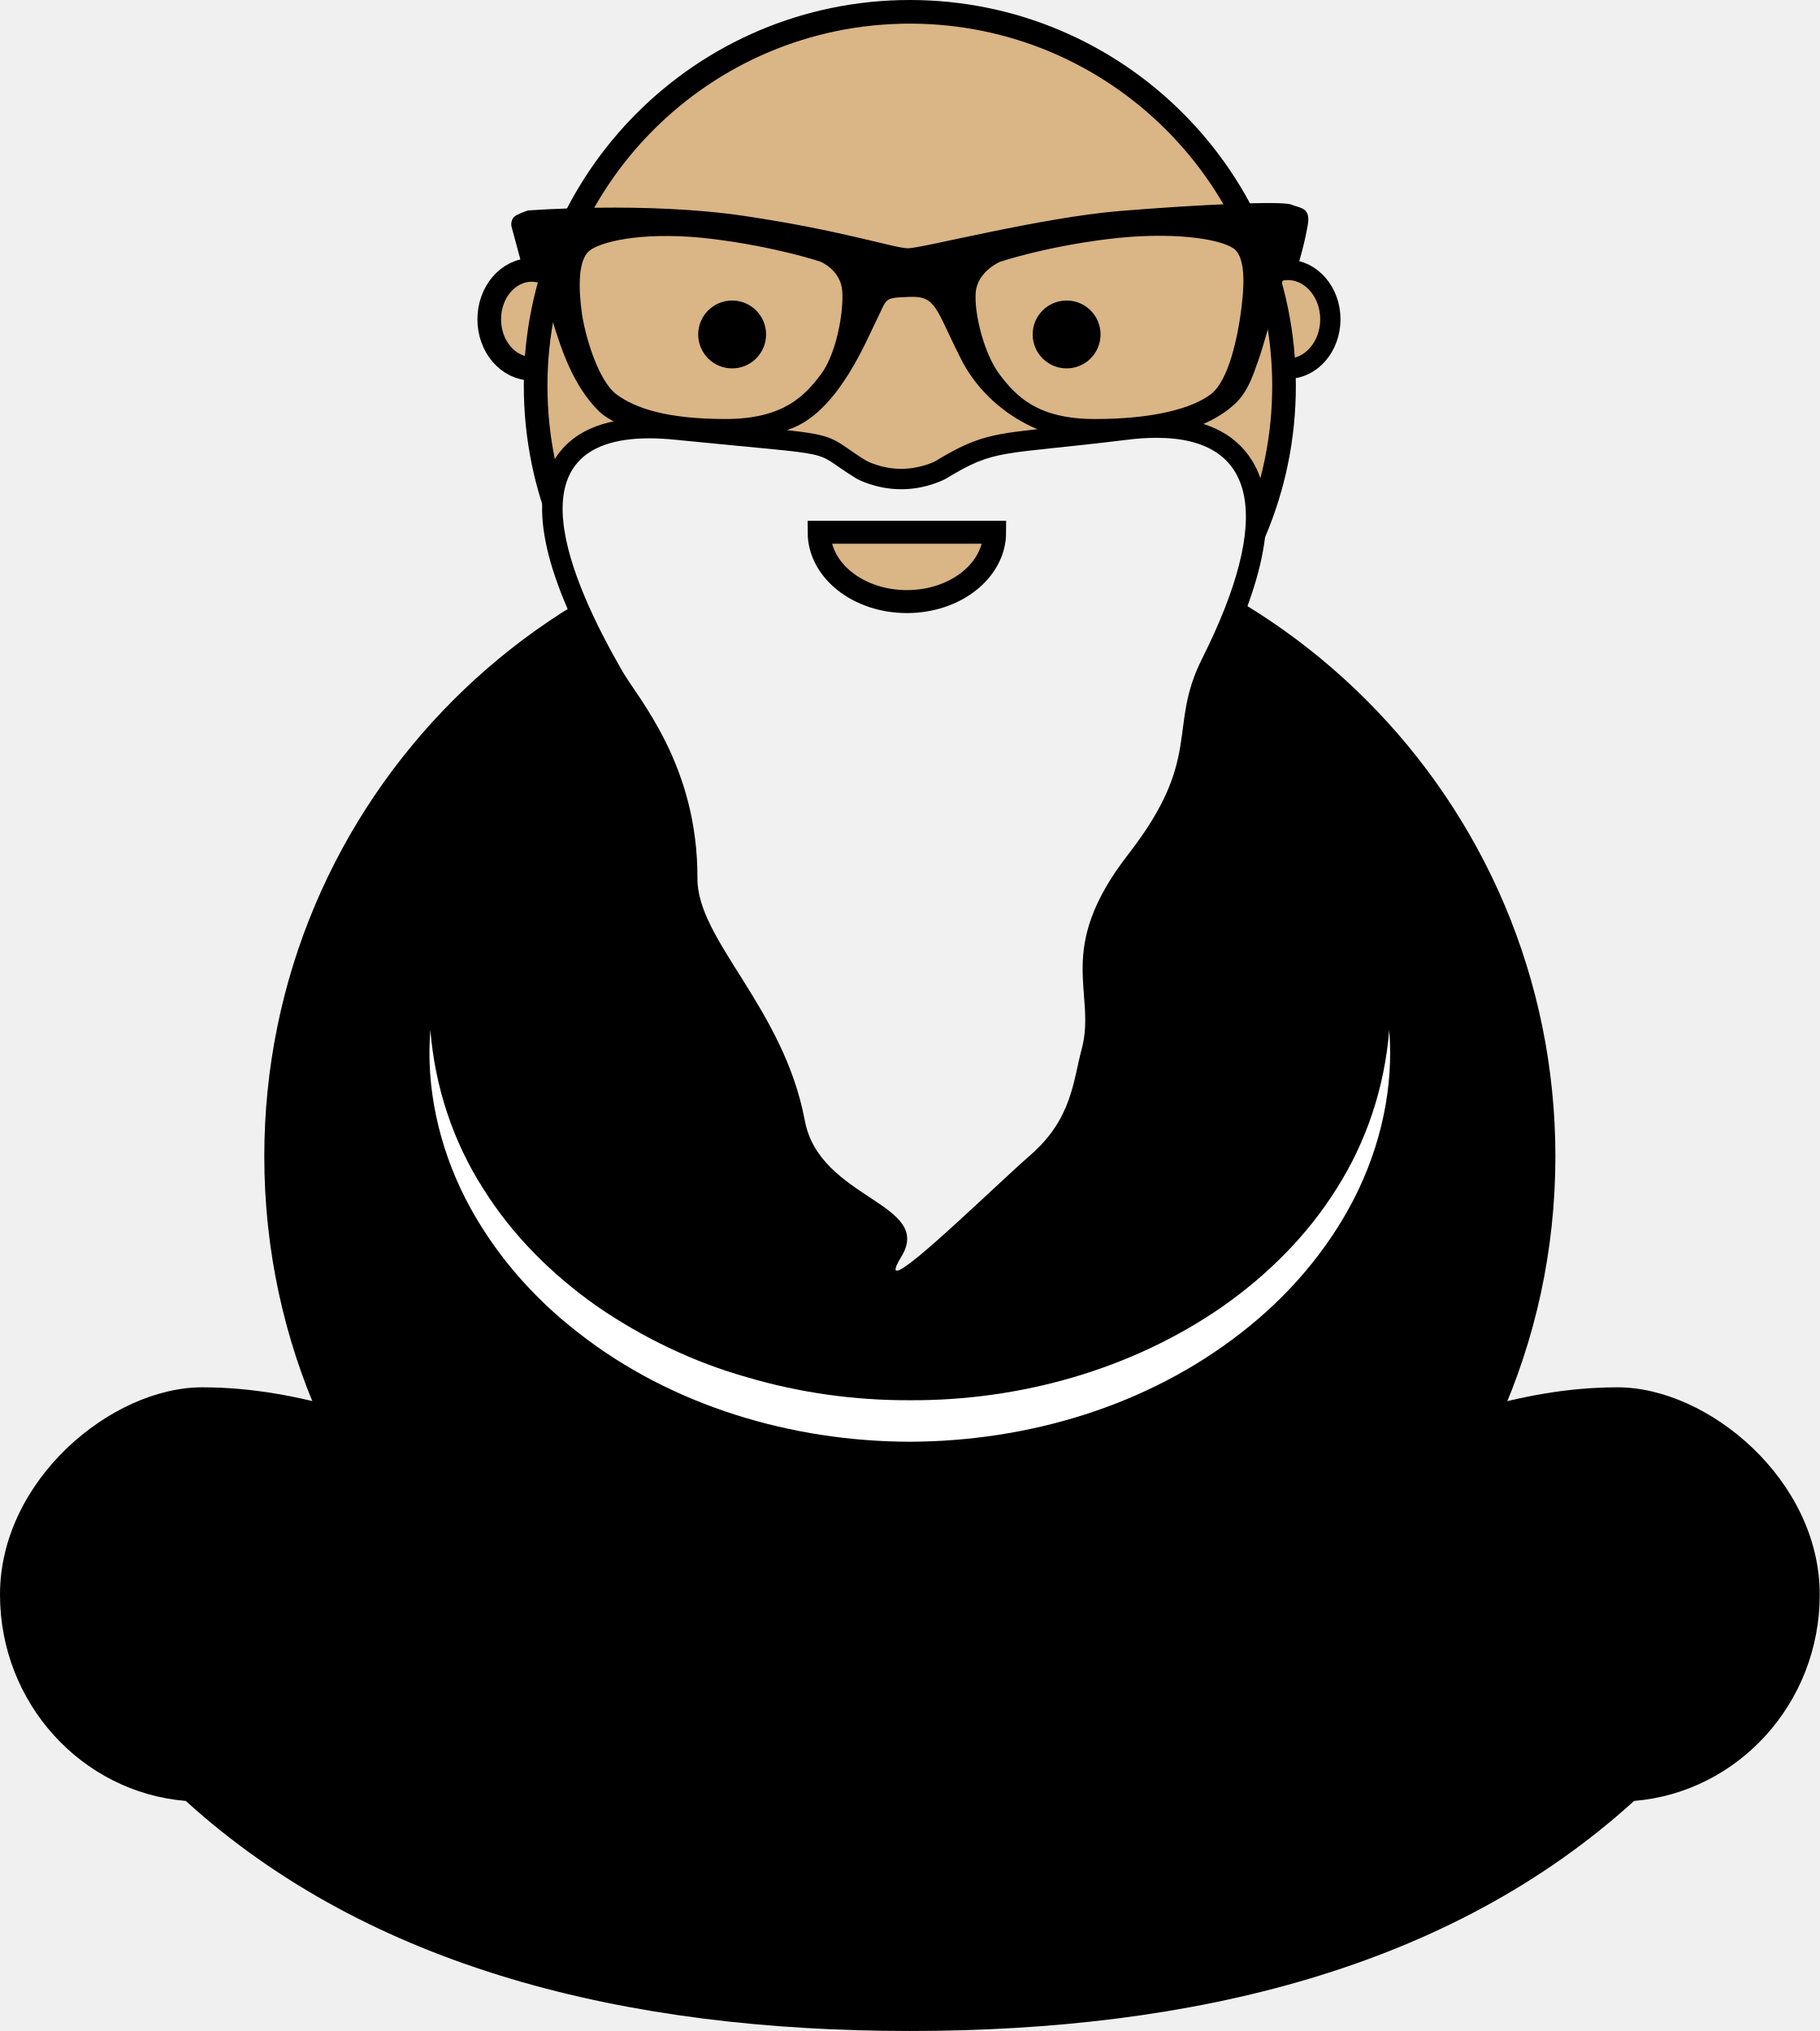
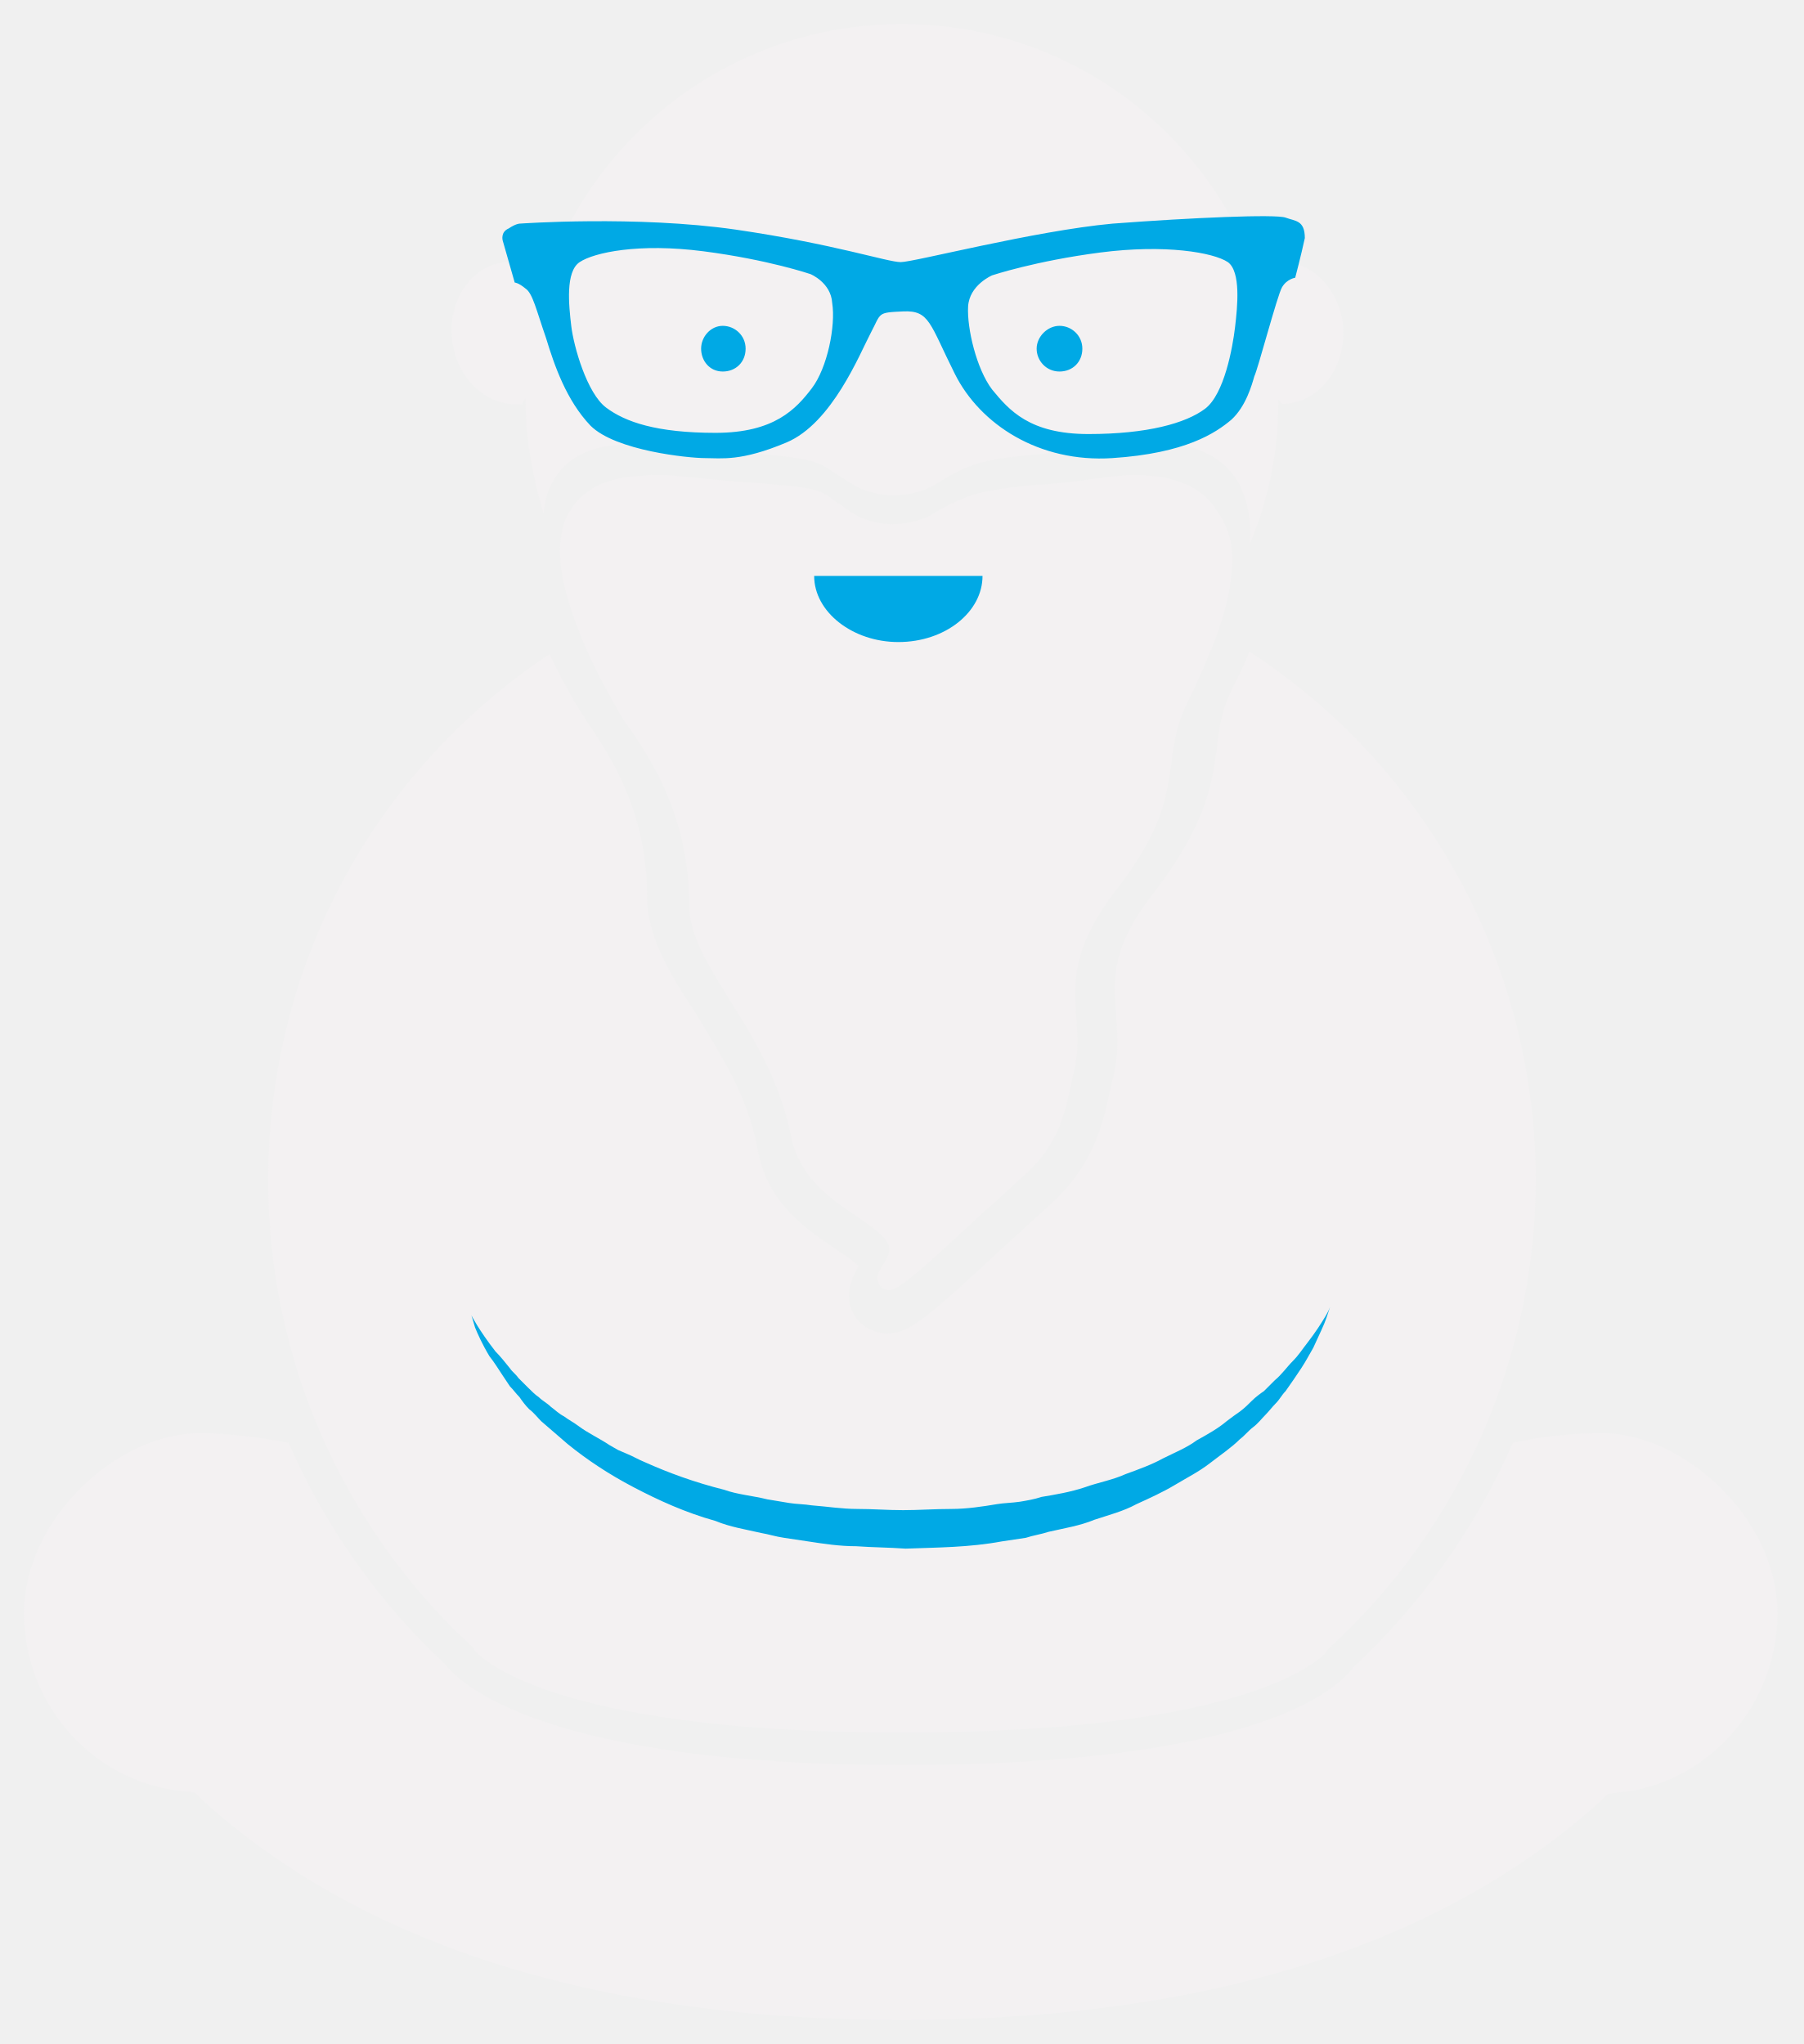
- <svg xmlns="http://www.w3.org/2000/svg" version="1.1" id="Layer_1" x="0px" y="0px" width="76.991px" height="85.94px" viewBox="6.9 -5.272 76.991 85.94" enable-background="new 6.9 -5.272 76.991 85.94" xml:space="preserve">
-   <path fill="#DAB586" stroke="#000000" stroke-miterlimit="10" d="M29.393,10.328c-0.992,0-1.794-0.936-1.794-2.089  s0.804-2.089,1.794-2.089c0.99,0,1.795,0.936,1.795,2.089" />
-   <path fill="#DAB586" stroke="#000000" stroke-width="0.858" stroke-miterlimit="10" d="M59.6,8.239  c0-1.153,0.803-2.089,1.789-2.089c0.988,0,1.797,0.936,1.797,2.089s-0.809,2.089-1.797,2.089" />
-   <path d="M83.891,62.202c0,4.603-3.461,8.368-7.854,8.731c-7.804,7.086-18.64,9.732-30.639,9.734  c-12.002-0.002-22.838-2.65-30.638-9.734C10.361,70.57,6.9,66.8,6.9,62.202c0-4.845,4.716-8.771,8.555-8.771  c8.446,0,14.306,6.063,30.13,6.063H45.21c15.819,0,21.687-6.063,30.129-6.063C79.173,53.432,83.891,57.357,83.891,62.202" />
-   <path d="M26.808,63.673c-5.369-4.985-8.726-12.106-8.726-20.013c0-15.084,12.229-27.312,27.314-27.312  c15.083,0,27.311,12.229,27.311,27.312c0,7.979-3.421,15.158-8.877,20.152" />
-   <path d="M65.676,38.311c0,9.135-9.078,16.539-20.282,16.539c-11.204,0-20.284-7.404-20.284-16.539" />
-   <path fill="#FFFFFF" d="M65.676,38.311c0.2,2.42-0.355,4.922-1.484,7.133c-1.139,2.219-2.811,4.156-4.789,5.686  c-3.969,3.096-9.014,4.59-14.021,4.604c-4.968-0.013-10.043-1.506-14.001-4.602c-1.978-1.527-3.651-3.467-4.788-5.686  c-1.128-2.213-1.683-4.715-1.484-7.135c0.193,2.416,0.965,4.729,2.234,6.711c1.247,1.996,2.943,3.67,4.853,5.006  c1.924,1.316,4.053,2.339,6.297,2.973c2.239,0.662,4.56,0.986,6.911,0.977c4.637,0.021,9.346-1.287,13.19-3.943  c1.909-1.336,3.604-3.008,4.852-5.006C64.715,43.039,65.484,40.727,65.676,38.311z" />
-   <circle fill="#DAB586" stroke="#000000" stroke-miterlimit="10" cx="45.394" cy="11.06" r="15.832" />
-   <path d="M61.529,3.384c-0.389-0.161-3.955,0-7.271,0.274c-3.314,0.275-8.365,1.576-8.938,1.576c-0.568,0-2.763-0.752-6.948-1.372  c-4.182-0.617-9.12-0.228-9.12-0.228s-0.137,0.023-0.47,0.184c-0.33,0.159-0.239,0.503-0.239,0.503l0.481,1.781  c0,0,0.135,0.023,0.434,0.229c0.297,0.206,0.479,0.892,0.846,2.063c0.366,1.17,0.844,2.623,1.896,3.696  c1.052,1.074,4.138,1.372,4.821,1.367c0.686-0.004,1.509,0.166,3.454-0.635c1.942-0.8,3.108-3.75,3.543-4.617  c0.435-0.871,0.25-0.871,1.374-0.915c1.124-0.045,1.092,0.503,2.167,2.629c1.073,2.125,3.521,3.727,6.604,3.52  c3.087-0.205,4.366-1.051,4.985-1.621c0.621-0.571,0.848-1.485,0.979-1.807c0.14-0.32,0.979-3.384,1.164-3.726  C61.479,5.945,61.837,5.9,61.837,5.9s0.278-0.938,0.396-1.668C62.354,3.499,61.915,3.543,61.529,3.384z M41.621,10.584  c-0.664,0.87-1.553,1.874-4.023,1.874c-2.467,0-3.817-0.448-4.619-1.046c-0.799-0.6-1.347-2.587-1.461-3.434  c-0.113-0.846-0.228-2.265,0.366-2.676c0.595-0.41,2.492-0.8,5.211-0.457c2.719,0.344,4.525,0.959,4.525,0.959  s0.846,0.346,0.914,1.233C42.603,7.934,42.283,9.716,41.621,10.584z M59.395,7.979c-0.117,0.846-0.473,2.834-1.271,3.435  c-0.801,0.601-2.433,1.045-4.901,1.045c-2.47,0-3.354-1.004-4.021-1.874c-0.663-0.868-1.089-2.582-1.021-3.473  c0.065-0.893,1.021-1.303,1.021-1.303s1.808-0.617,4.524-0.959c2.719-0.343,4.766-0.023,5.36,0.389  C59.676,5.646,59.509,7.132,59.395,7.979z" />
-   <circle stroke="#000000" stroke-width="0.972" stroke-miterlimit="10" cx="37.876" cy="8.88" r="0.95" />
-   <circle stroke="#000000" stroke-width="0.972" stroke-miterlimit="10" cx="52.027" cy="8.88" r="0.95" />
-   <g>
-     <g>
-       <path fill="#F2F1F1" d="M44.847,48.926c-0.157,0-0.351-0.107-0.427-0.244c-0.147-0.267-0.03-0.554,0.241-0.996    c0.438-0.713,0.151-1.039-1.226-1.944c-1.145-0.761-2.572-1.7-2.911-3.519c-0.458-2.451-1.668-4.375-2.735-6.072    c-0.976-1.553-1.82-2.896-1.814-4.25c0.018-3.892-1.725-6.465-2.661-7.849c-0.195-0.288-0.359-0.53-0.473-0.728    c-2.403-4.188-3.122-7.176-2.136-8.877c0.614-1.063,1.851-1.602,3.672-1.602c0.351,0,0.731,0.021,1.141,0.062    c1.2,0.12,2.158,0.212,2.928,0.286c3.219,0.305,3.28,0.311,4.141,0.91c0.193,0.133,0.436,0.302,0.795,0.521l0,0    c0,0,0.708,0.375,1.648,0.375c0.958,0,1.66-0.379,1.666-0.384c1.716-1.04,2.25-1.098,4.826-1.367    c0.776-0.081,1.75-0.184,3.015-0.34c0.458-0.057,0.896-0.085,1.297-0.085c1.772,0,3.019,0.548,3.685,1.626    c1.029,1.677,0.568,4.484-1.369,8.353c-0.543,1.08-0.651,1.913-0.771,2.796c-0.188,1.45-0.384,2.952-2.394,5.533    c-2.028,2.614-1.905,4.178-1.791,5.691c0.062,0.761,0.121,1.548-0.108,2.408c-0.062,0.235-0.117,0.479-0.169,0.729    c-0.271,1.221-0.573,2.605-2.127,3.962c-0.419,0.37-1.034,0.938-1.702,1.56C46.033,48.312,45.282,48.926,44.847,48.926    L44.847,48.926z" />
-       <path d="M55.829,13.254c4.336,0,4.899,3.434,1.926,9.354c-1.472,2.93,0.063,4.17-3.112,8.259    c-3.176,4.087-1.332,5.851-1.978,8.254c-0.366,1.356-0.403,2.938-2.164,4.479c-1.446,1.262-5.148,4.896-5.654,4.896    c-0.109,0-0.069-0.173,0.182-0.583c1.403-2.28-3.454-2.424-4.079-5.771c-0.893-4.772-4.554-7.625-4.542-10.244    c0.021-4.801-2.514-7.611-3.191-8.793c-2.157-3.758-4.862-9.83,1.162-9.83c0.337,0,0.703,0.021,1.097,0.061    c7.423,0.746,5.54,0.355,7.683,1.656c0,0,0.792,0.438,1.872,0.438c1.083,0,1.874-0.438,1.874-0.438    c2.146-1.301,2.232-0.985,7.688-1.656C55.031,13.281,55.445,13.254,55.829,13.254 M55.829,12.391c-0.42,0-0.874,0.029-1.349,0.088    c-1.26,0.154-2.229,0.258-3.006,0.338c-2.598,0.272-3.209,0.338-5.021,1.437l0,0c-0.004,0-0.619,0.313-1.426,0.313    c-0.827,0-1.454-0.33-1.459-0.334c-0.311-0.188-0.547-0.354-0.737-0.486c-0.953-0.663-1.08-0.674-4.346-0.985    c-0.769-0.071-1.726-0.165-2.926-0.286c-0.417-0.041-0.814-0.062-1.183-0.062h-0.001c-1.986,0-3.348,0.611-4.046,1.816    c-1.083,1.871-0.385,4.916,2.135,9.308c0.126,0.219,0.295,0.469,0.49,0.757c0.973,1.438,2.603,3.844,2.586,7.602    c-0.006,1.481,0.868,2.875,1.881,4.484c1.046,1.667,2.232,3.553,2.676,5.924c0.373,1.994,1.948,3.035,3.098,3.797    c1.375,0.908,1.315,1.004,1.097,1.361c-0.219,0.355-0.55,0.896-0.25,1.432c0.161,0.289,0.468,0.467,0.804,0.467    c0.565,0,1.048-0.324,4.529-3.562c0.659-0.608,1.279-1.188,1.691-1.549c1.66-1.451,1.994-2.976,2.266-4.194    c0.055-0.242,0.104-0.479,0.164-0.709c0.253-0.932,0.188-1.758,0.126-2.555c-0.115-1.498-0.229-2.911,1.703-5.395    c2.075-2.674,2.29-4.306,2.479-5.744c0.11-0.881,0.213-1.644,0.723-2.655c2.014-4.008,2.47-6.961,1.352-8.772    C59.128,13.006,57.766,12.391,55.829,12.391L55.829,12.391z" />
-     </g>
-   </g>
-   <path fill="#DAB586" stroke="#000000" stroke-width="0.972" stroke-miterlimit="10" d="M48.982,17.249  c0,1.62-1.66,2.935-3.711,2.935c-2.05,0-3.714-1.312-3.714-2.935H48.982z" />
+ <svg xmlns="http://www.w3.org/2000/svg" version="1.1" id="Layer_1" x="0px" y="0px" width="150px" height="170px" viewBox="0 0 150 170" enable-background="new 0 0 150 170" xml:space="preserve">
+   <path fill="#F3F1F2" d="M101.5,27.7c0-3.3,2.3-5.9,5.1-5.9c2.8,0,5.1,2.7,5.1,5.9c0,3.3-2.3,5.9-5.1,5.9L101.5,27.7z" />
+   <path fill="#F3F1F2" d="M75,168c-25.2,0-44.9-6.2-58.3-18.4l-0.5-0.5l-0.7-0.1C7.9,148.4,2,141.9,2,134.2c0-8.1,8-15,14.5-15  c2.4,0,4.9,0.3,7.5,0.8c3,6.9,7.5,13.3,13,18.4c1.3,1.7,8.4,8.4,37.9,8.4c29.4,0,36.2-6.2,37.6-8.1c5.6-5.2,10.2-11.6,13.3-18.7  c2.7-0.6,5.1-0.8,7.5-0.8c6.5,0,14.5,6.9,14.5,15c0,7.7-5.9,14.3-13.4,14.9l-0.7,0.1l-0.5,0.5C119.9,161.8,100.2,168,75,168" />
+   <path fill="#F3F1F2" d="M127.7,98.1c0,14.7-6.2,28.9-17.1,38.9l-0.3,0.3l-0.1,0.2c-0.6,0.6-6.6,6.6-35.2,6.6  c-30.1,0-35.4-6.7-35.5-6.8l-0.2-0.3l-0.2-0.2c-10.7-9.9-16.8-24-16.8-38.6c0-17.8,8.7-34,23.4-43.8c0.6,1.3,1.3,2.6,2.1,4  c0.3,0.5,0.6,1,1,1.6c1.9,2.8,5,7.4,5,14.5c0,3.4,1.9,6.5,4,9.7c2,3.3,4.4,6.9,5.2,11.4c0.8,4.6,4.3,6.8,6.8,8.5  c0.8,0.5,1.3,0.9,1.6,1.2c-0.5,0.9-1.3,2.4-0.4,4c0.5,1,1.7,1.6,2.8,1.6c1.8,0,3.1-1.1,10-7.5c1.1-1,2.5-2.3,3.4-3.1  c3.6-3.2,4.4-6.5,5-9.1c0.1-0.5,0.2-1,0.3-1.4c0.6-2.1,0.4-3.9,0.3-5.6c-0.2-2.9-0.4-5.4,3.1-9.9c4.4-5.7,4.9-9.1,5.3-12.2  c0.2-1.7,0.4-3.1,1.3-4.9c0.5-1,1-2,1.4-3C118.7,63.8,127.7,80.4,127.7,98.1" />
+   <path fill="#F3F1F2" d="M43.4,33.6c-2.8,0.3-5.4-2-5.8-5.3c-0.4-3.3,1.6-6.2,4.4-6.5c2.8-0.3,5.4,2,5.7,5.3L43.4,33.6z" />
+   <path fill="#F3F1F2" d="M103.9,45.3c0.2-2.1-0.2-3.9-1-5.3c-1-1.6-2.6-2.6-4.7-3h0c-0.8-0.2-1.6-0.2-2.5-0.2c-0.8,0-1.7,0.1-2.6,0.2  c-2.2,0.3-4,0.5-5.5,0.6c-0.2,0-0.3,0-0.5,0.1c-5.1,0.5-6.2,0.6-9.5,2.7c0,0-1.4,0.8-3.3,0.8c-0.9,0-1.7-0.2-2.3-0.4  c-0.6-0.2-0.9-0.4-0.9-0.4c-0.7-0.4-1.2-0.8-1.6-1c-1.6-1.1-1.8-1.2-6.7-1.7c-0.5,0-1-0.1-1.5-0.1c-1.5-0.1-3.4-0.3-5.8-0.6  c-0.8-0.1-1.6-0.1-2.3-0.1c-0.5,0-1,0-1.5,0.1h0C48.9,37.1,47,38.2,46,40c-0.5,0.8-0.7,1.7-0.8,2.7c-0.9-3-1.5-6.2-1.5-9.4  C43.7,16,57.7,2,75,2s31.3,14,31.3,31.3C106.3,37.5,105.5,41.6,103.9,45.3" />
+   <path fill="#00A9E5" d="M60.1,27.1c1,0,1.9,0.8,1.9,1.9s-0.8,1.9-1.9,1.9S58.3,30,58.3,29S59.1,27.1,60.1,27.1" />
+   <path fill="#00A9E5" d="M88.1,27.1c1,0,1.9,0.8,1.9,1.9s-0.8,1.9-1.9,1.9S86.2,30,86.2,29S87.1,27.1,88.1,27.1" />
+   <path fill="#F3F1F2" d="M102.4,47.6c-0.1,1.7-0.6,3.6-1.4,5.7c-0.6,1.5-1.3,3.2-2.2,5c-1,2-1.2,3.6-1.4,5.2  c-0.4,2.7-0.7,5.5-4.5,10.4c-3.8,4.9-3.6,7.8-3.4,10.7c0.1,1.4,0.2,2.9-0.2,4.5c-0.1,0.4-0.2,0.9-0.3,1.4c-0.5,2.3-1.1,4.9-4,7.4  c-0.8,0.7-1.9,1.8-3.2,2.9c-5.7,5.3-7.1,6.5-7.9,6.5c-0.3,0-0.7-0.2-0.8-0.5c-0.3-0.5-0.1-1,0.5-1.9c0.8-1.3,0.3-1.9-2.3-3.7  c-2.1-1.4-4.8-3.2-5.5-6.6c-0.9-4.6-3.1-8.2-5.1-11.4c-1.8-2.9-3.4-5.4-3.4-8c0-7.3-3.2-12.1-5-14.7c-0.4-0.5-0.7-1-0.9-1.4  c-1.2-2.1-2.2-4-2.9-5.7c-1.4-3.4-2.1-6.1-1.9-8.3c0.1-1,0.3-1.9,0.8-2.6c1-1.7,2.8-2.7,5.5-2.9h0c0.4,0,0.9-0.1,1.4-0.1  c0.7,0,1.4,0,2.1,0.1c2.2,0.2,4,0.4,5.5,0.5c0.5,0,1,0.1,1.4,0.1c4.7,0.4,4.9,0.5,6.3,1.6c0.4,0.2,0.8,0.6,1.5,1  c0,0,0.3,0.2,0.9,0.4c0.5,0.2,1.3,0.4,2.2,0.4c1.8,0,3.1-0.7,3.1-0.7c3.2-1.9,4.2-2.1,9-2.6c0.1,0,0.3,0,0.4,0  c1.4-0.1,3.1-0.3,5.2-0.6c0.9-0.1,1.7-0.2,2.4-0.2c0.9,0,1.7,0.1,2.4,0.2h0c2.1,0.4,3.6,1.3,4.5,2.8C102.3,44,102.6,45.6,102.4,47.6  " />
+   <path fill="#00A9E5" d="M81.7,47.9c0,3-3.1,5.5-7,5.5c-3.8,0-7-2.5-7-5.5H81.7z" />
+   <path fill="#00A9E5" d="M106.9,18.1c-0.8-0.3-7.8,0-14.4,0.5C86,19.2,76,21.8,74.9,21.8c-1.1,0-5.5-1.5-13.7-2.7  c-8.3-1.2-18-0.5-18-0.5s-0.3,0-0.9,0.4c-0.7,0.3-0.5,1-0.5,1l1,3.5c0,0,0.3,0,0.9,0.5c0.6,0.4,0.9,1.8,1.7,4.1  c0.7,2.3,1.7,5.2,3.7,7.3c2.1,2.1,8.2,2.7,9.5,2.7c1.4,0,3,0.3,6.8-1.3c3.8-1.6,6.1-7.4,7-9.1c0.9-1.7,0.5-1.7,2.7-1.8  c2.2-0.1,2.2,1,4.3,5.2c2.1,4.2,7,7.4,13.1,7c6.1-0.4,8.6-2.1,9.9-3.2c1.2-1.1,1.7-2.9,1.9-3.6c0.3-0.6,1.9-6.7,2.3-7.4  c0.4-0.7,1.1-0.8,1.1-0.8s0.5-1.9,0.8-3.3C108.5,18.3,107.7,18.4,106.9,18.1 M67.5,32.3c-1.3,1.7-3.1,3.7-8,3.7  c-4.9,0-7.5-0.9-9.1-2.1c-1.6-1.2-2.7-5.1-2.9-6.8c-0.2-1.7-0.5-4.5,0.7-5.3c1.2-0.8,4.9-1.6,10.3-0.9c5.4,0.7,8.9,1.9,8.9,1.9  s1.7,0.7,1.8,2.4C69.5,27.1,68.8,30.6,67.5,32.3 M102.7,27.2c-0.2,1.7-0.9,5.6-2.5,6.8c-1.6,1.2-4.8,2.1-9.7,2.1c-4.9,0-6.6-2-8-3.7  c-1.3-1.7-2.1-5.1-2-6.9c0.1-1.8,2-2.6,2-2.6s3.6-1.2,9-1.9c5.4-0.7,9.4,0,10.6,0.8C103.2,22.6,102.9,25.5,102.7,27.2" />
+   <path fill="#00A9E5" d="M39.2,109.4c0,0,0.6,1.2,2,3c0.4,0.4,0.8,0.9,1.2,1.4c0.2,0.3,0.5,0.5,0.7,0.8c0.3,0.3,0.5,0.5,0.8,0.8  c0.3,0.3,0.6,0.6,0.9,0.8c0.3,0.3,0.7,0.5,1,0.8c0.4,0.3,0.7,0.6,1.1,0.8c0.4,0.3,0.8,0.5,1.2,0.8c0.8,0.6,1.7,1,2.6,1.6  c0.2,0.1,0.5,0.3,0.7,0.4c0.2,0.1,0.5,0.2,0.7,0.3c0.5,0.2,1,0.5,1.5,0.7c2,0.9,4.2,1.7,6.6,2.3c1.1,0.4,2.4,0.5,3.6,0.8  c0.6,0.1,1.2,0.2,1.8,0.3c0.6,0.1,1.3,0.1,1.9,0.2c1.3,0.1,2.5,0.3,3.8,0.3c1.3,0,2.5,0.1,3.8,0.1c1.3,0,2.6-0.1,4-0.1  c1.3,0,2.6-0.2,3.8-0.4c0.6-0.1,1.2-0.1,1.9-0.2c0.6-0.1,1.2-0.2,1.8-0.4c1.2-0.2,2.4-0.4,3.6-0.8c1.1-0.4,2.3-0.6,3.4-1.1  c1.1-0.4,2.2-0.8,3.1-1.3c1-0.5,2-0.9,2.8-1.5c0.9-0.5,1.8-1,2.5-1.6c0.4-0.3,0.8-0.6,1.1-0.8c0.4-0.3,0.7-0.6,1-0.9  c0.3-0.3,0.7-0.6,1-0.8c0.3-0.3,0.6-0.6,0.9-0.9c0.6-0.5,1-1.1,1.5-1.6c0.5-0.5,0.8-1,1.2-1.5c0.7-0.9,1.2-1.7,1.5-2.2  c0.3-0.5,0.4-0.8,0.4-0.8s-0.1,0.3-0.3,0.9c-0.2,0.6-0.6,1.4-1.1,2.5c-0.3,0.5-0.6,1.1-1,1.7c-0.4,0.6-0.8,1.2-1.3,1.9  c-0.3,0.3-0.5,0.7-0.8,1c-0.3,0.3-0.6,0.7-0.9,1c-0.3,0.3-0.6,0.7-1,1c-0.4,0.3-0.7,0.7-1.1,1c-0.7,0.7-1.6,1.3-2.5,2  c-0.9,0.7-1.9,1.2-2.9,1.8c-1,0.6-2.1,1.1-3.2,1.6c-1.1,0.6-2.3,0.9-3.5,1.3c-1.2,0.5-2.5,0.7-3.8,1c-0.6,0.2-1.3,0.3-1.9,0.5  c-0.7,0.1-1.3,0.2-2,0.3c-2.7,0.5-5.3,0.5-8,0.6c-1.4-0.1-2.7-0.1-4.1-0.2c-1.4,0-2.7-0.2-4-0.4c-0.7-0.1-1.3-0.2-2-0.3  c-0.7-0.1-1.3-0.3-1.9-0.4c-1.3-0.3-2.6-0.5-3.8-1c-2.5-0.7-4.7-1.7-6.8-2.8c-2.1-1.1-3.9-2.3-5.5-3.6c-0.8-0.7-1.5-1.3-2.2-1.9  c-0.3-0.3-0.6-0.7-1-1c-0.3-0.3-0.6-0.7-0.8-1c-0.3-0.3-0.5-0.6-0.8-0.9c-0.2-0.3-0.4-0.6-0.6-0.9c-0.4-0.6-0.7-1.1-1.1-1.6  c-0.6-1-1-1.9-1.2-2.4C39.3,109.7,39.2,109.4,39.2,109.4" />
</svg>
